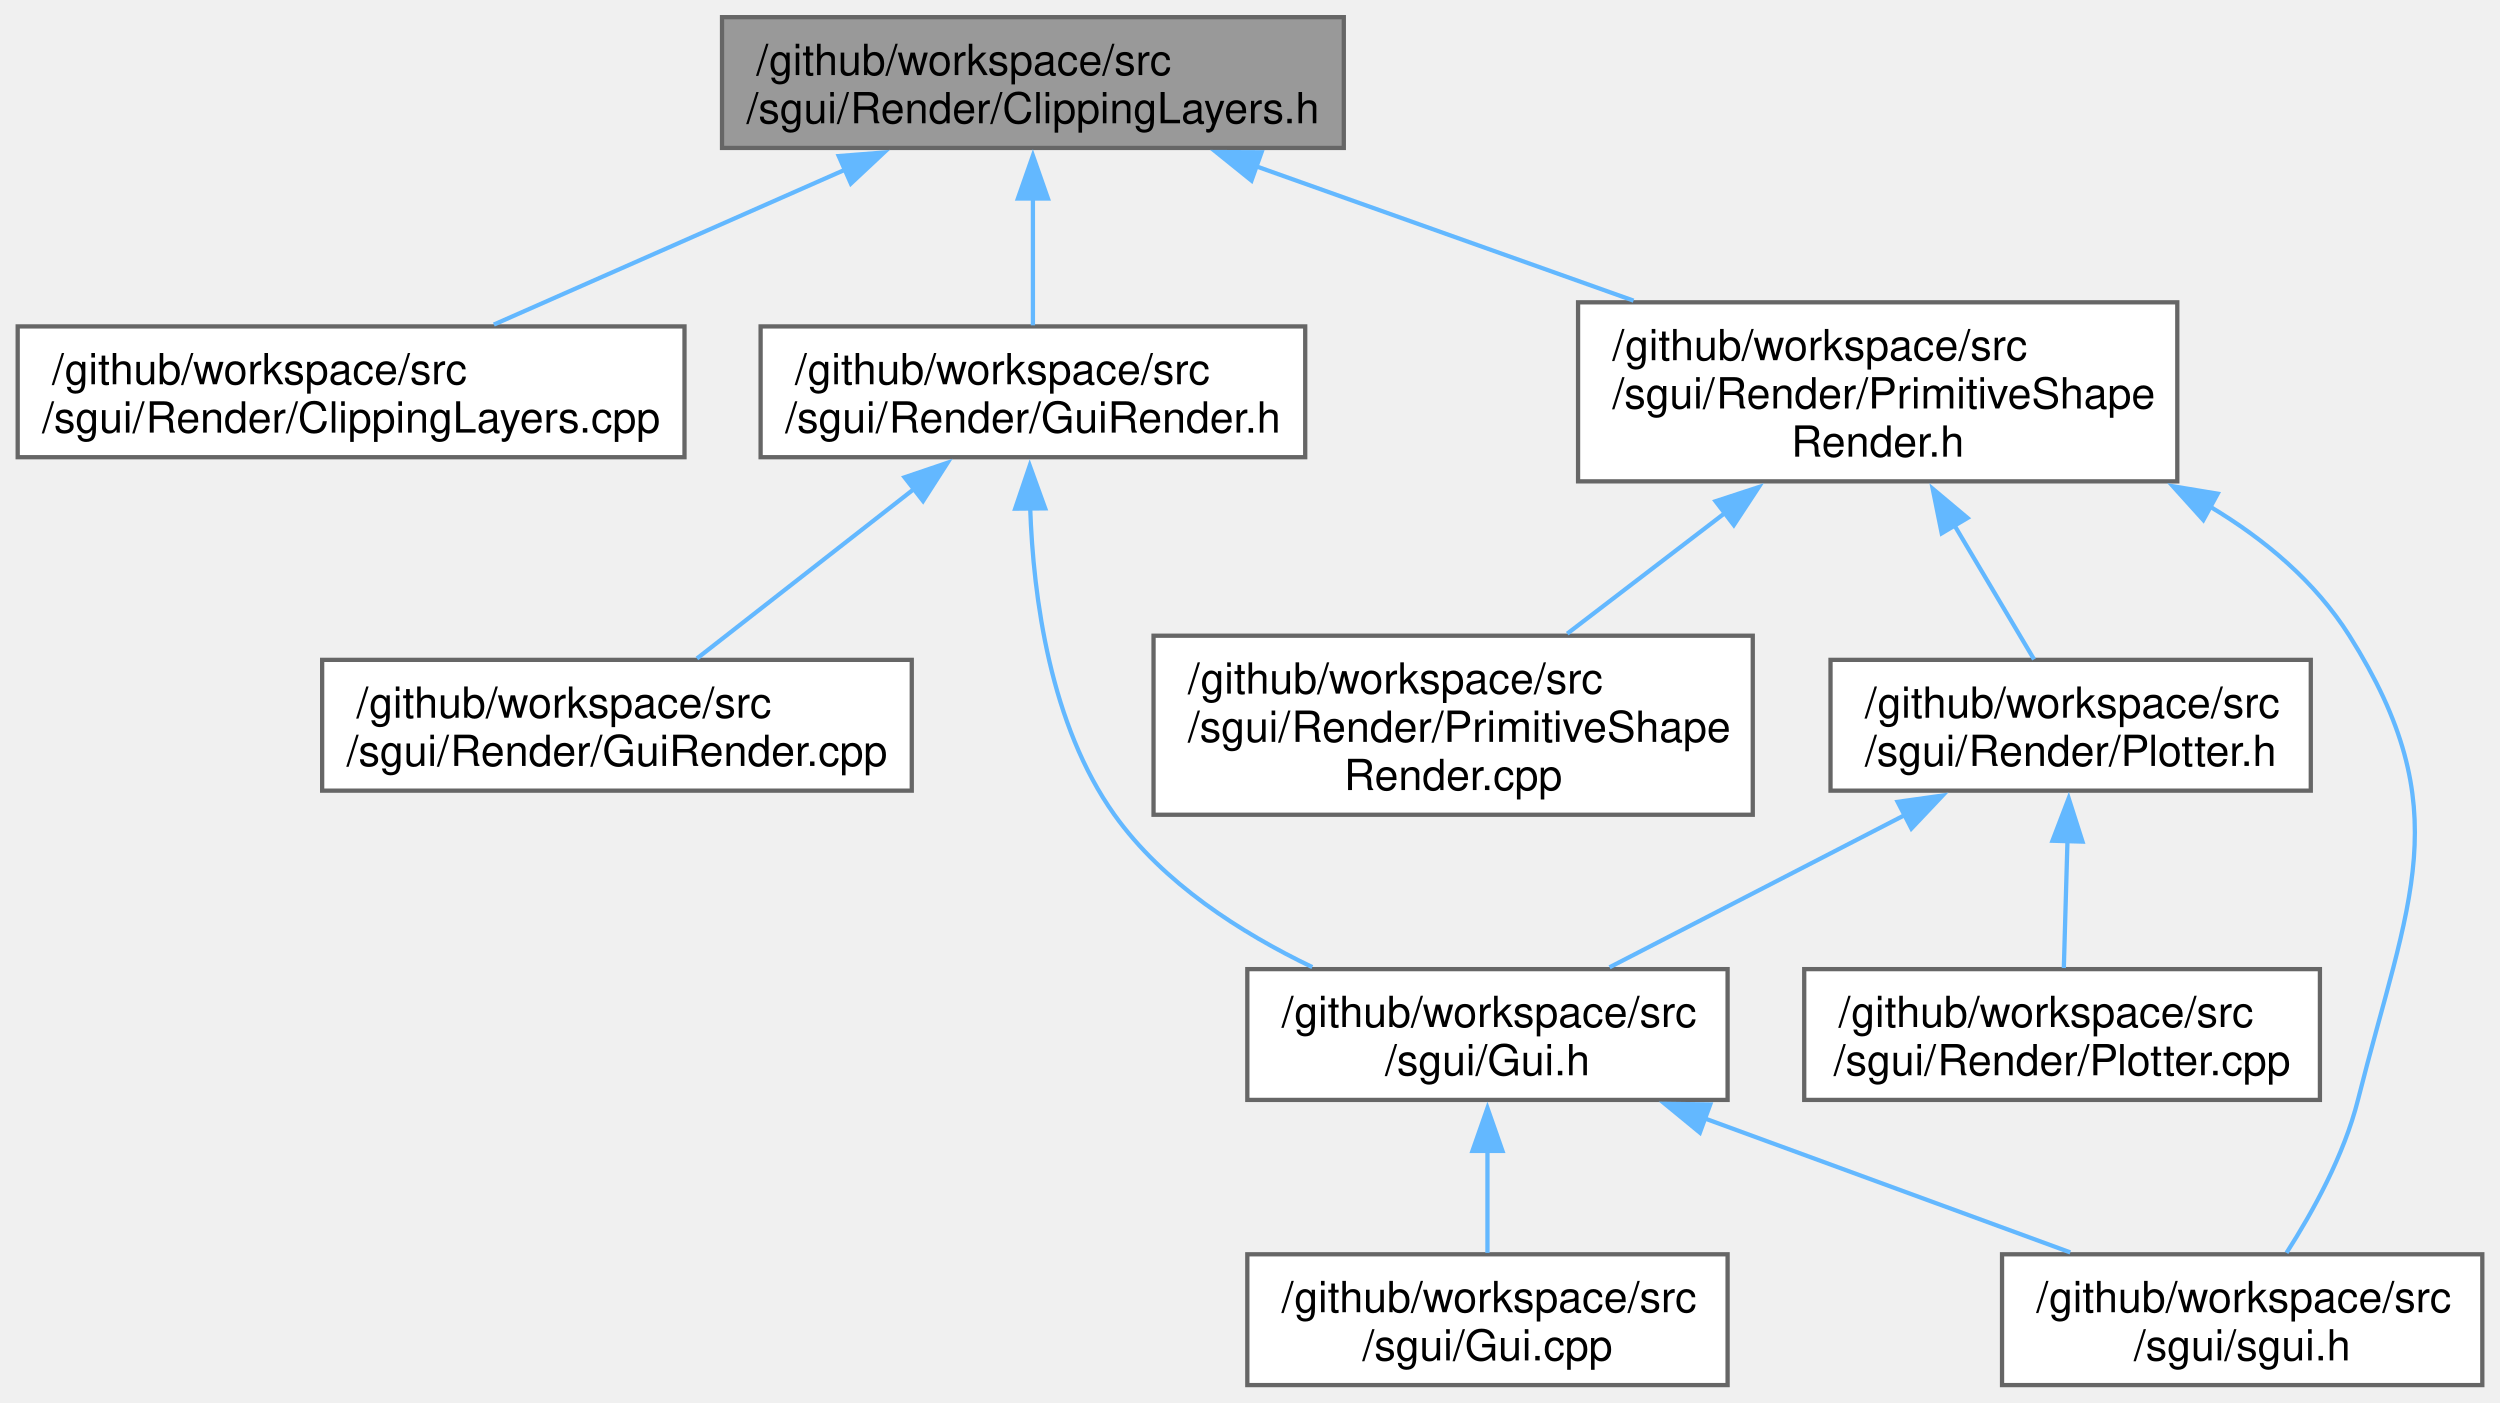
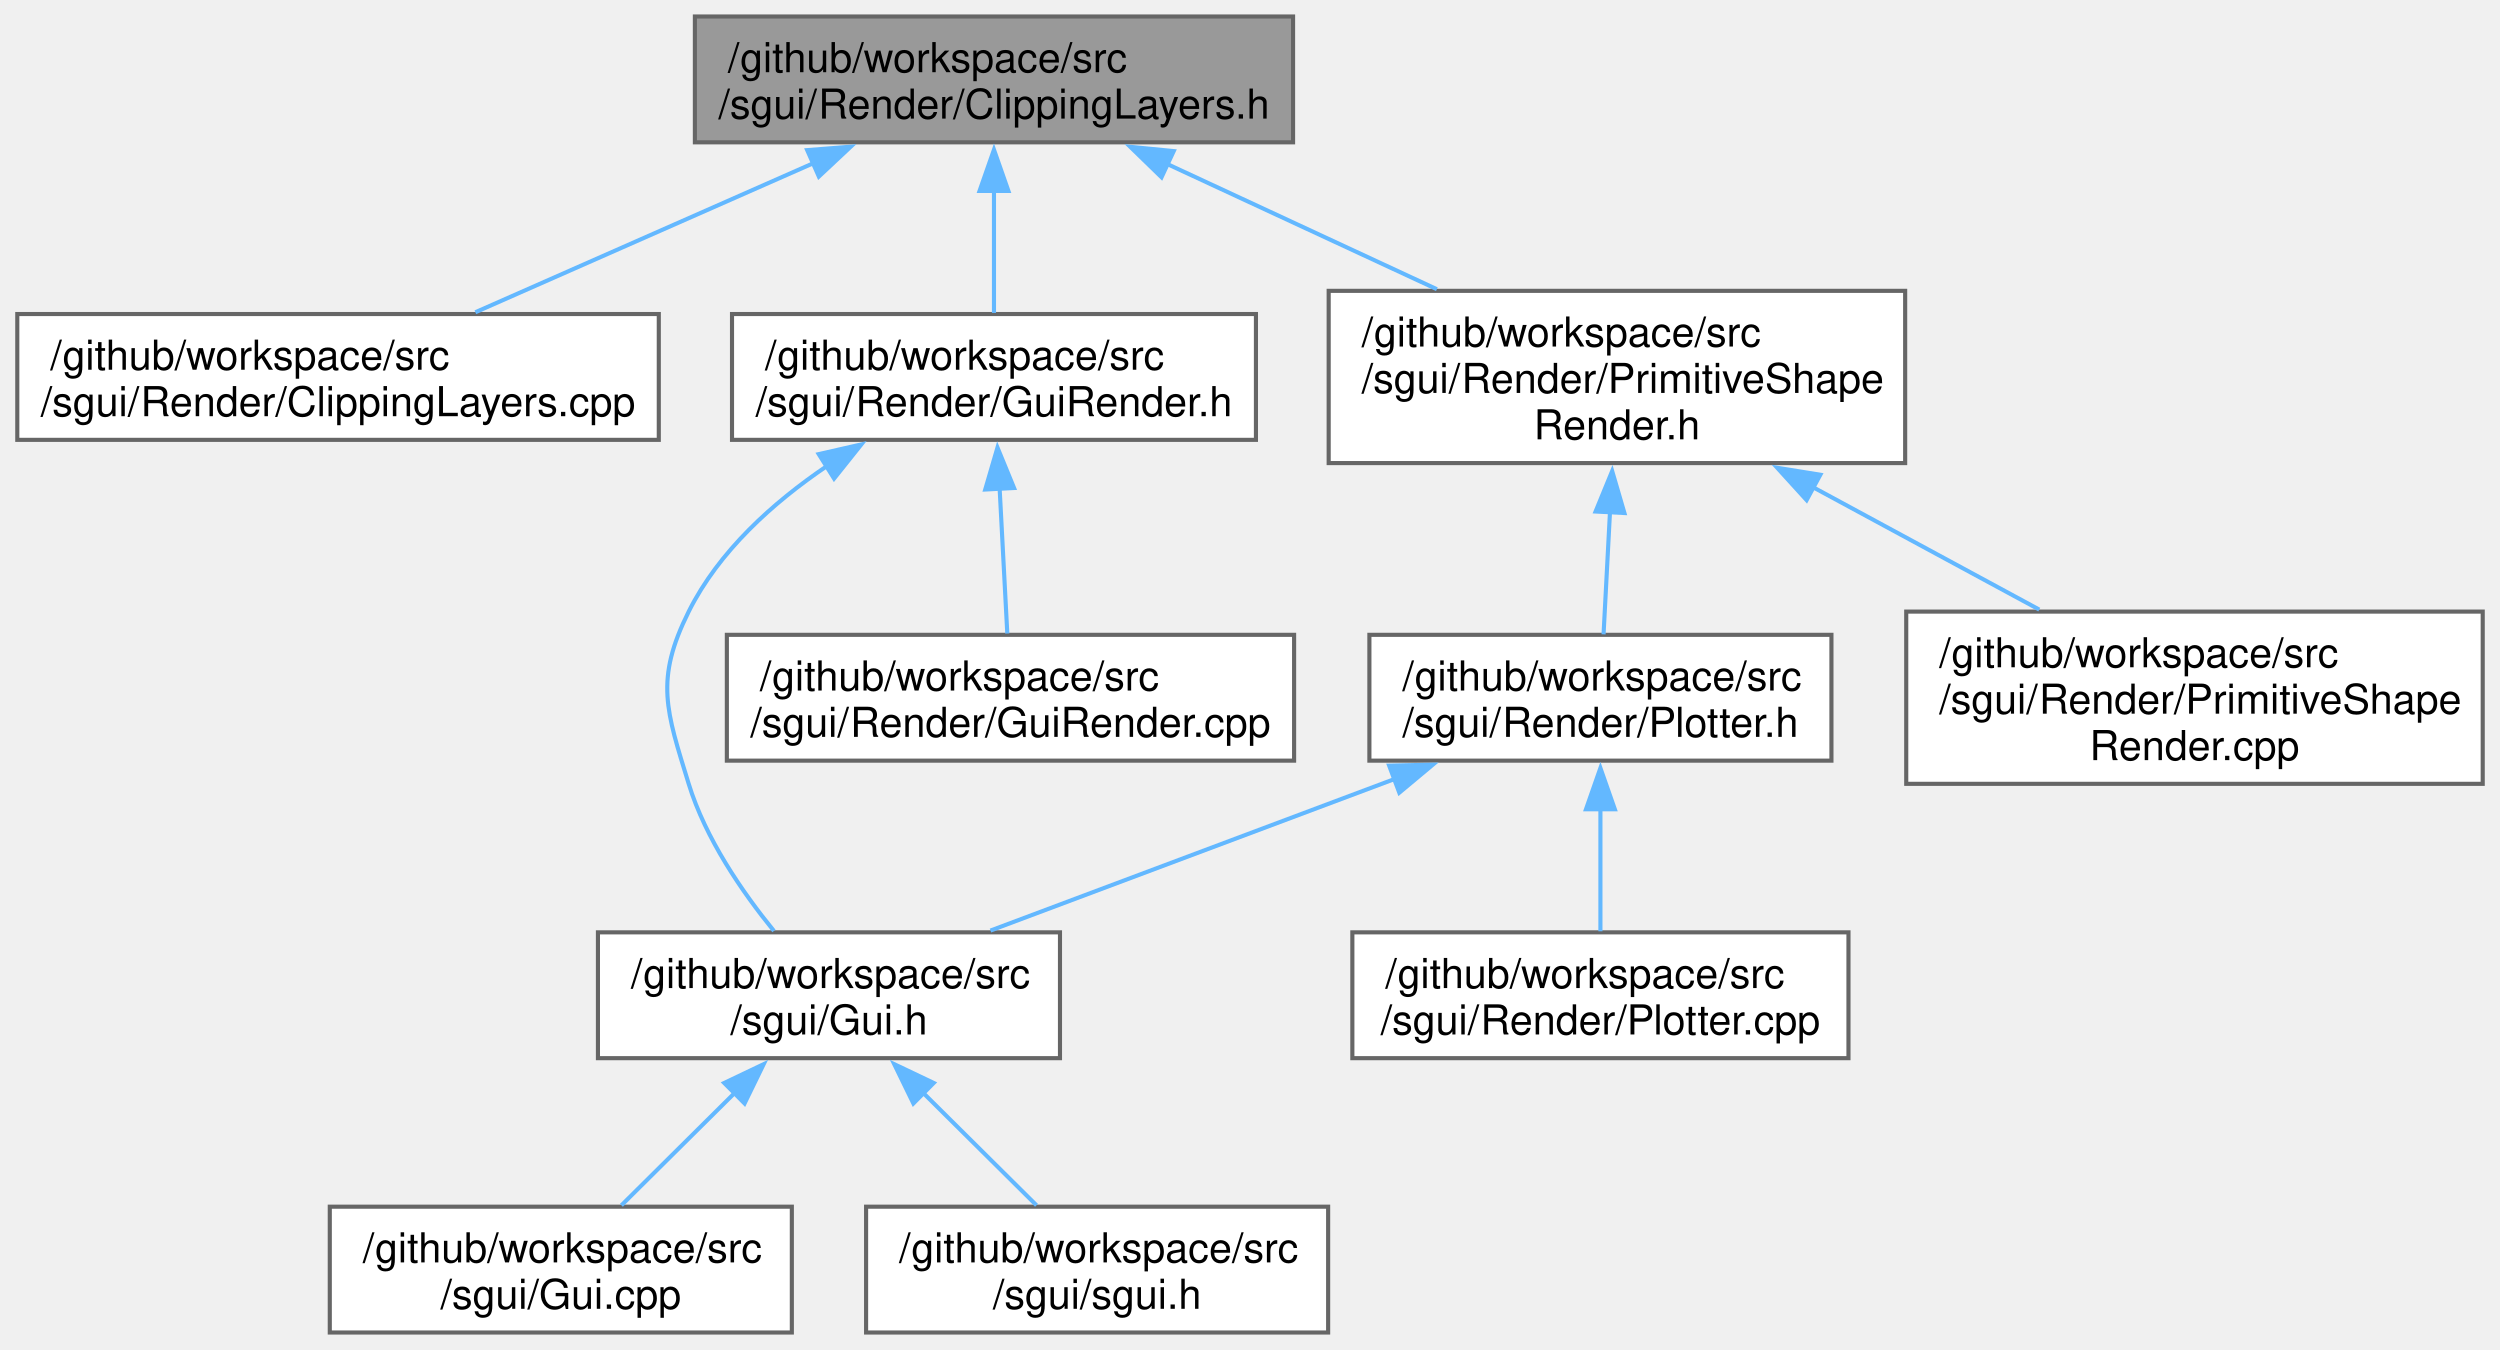
- <svg xmlns="http://www.w3.org/2000/svg" xmlns:xlink="http://www.w3.org/1999/xlink" width="583pt" height="327pt" viewBox="0.00 0.00 582.75 327.00">
+ <svg xmlns="http://www.w3.org/2000/svg" xmlns:xlink="http://www.w3.org/1999/xlink" width="606pt" height="327pt" viewBox="0.00 0.00 605.62 327.00">
  <g id="graph0" class="graph" transform="scale(1 1) rotate(0) translate(4 323)">
    <g id="Node000001" class="node">
      <g id="a_Node000001">
        <a xlink:title=" ">
          <polygon fill="#999999" stroke="#666666" points="309.25,-319 164.25,-319 164.25,-288.5 309.25,-288.5 309.25,-319" />
          <text text-anchor="start" x="172.25" y="-305.5" font-family="Helvetica,sans-Serif" font-size="10.00">/github/workspace/src</text>
          <text text-anchor="middle" x="236.75" y="-294.25" font-family="Helvetica,sans-Serif" font-size="10.00">/sgui/Render/ClippingLayers.h</text>
        </a>
      </g>
    </g>
    <g id="Node000002" class="node">
      <g id="a_Node000002">
        <a xlink:href="_clipping_layers_8cpp.html" target="_top" xlink:title=" ">
          <polygon fill="white" stroke="#666666" points="155.5,-246.88 0,-246.88 0,-216.38 155.5,-216.38 155.5,-246.88" />
          <text text-anchor="start" x="8" y="-233.38" font-family="Helvetica,sans-Serif" font-size="10.00">/github/workspace/src</text>
          <text text-anchor="middle" x="77.75" y="-222.12" font-family="Helvetica,sans-Serif" font-size="10.00">/sgui/Render/ClippingLayers.cpp</text>
        </a>
      </g>
    </g>
    <g id="edge1_Node000001_Node000002" class="edge">
      <g id="a_edge1_Node000001_Node000002">
        <a xlink:title=" ">
          <path fill="none" stroke="#63b8ff" d="M193.12,-283.51C167.21,-272.08 134.88,-257.82 111.04,-247.31" />
          <polygon fill="#63b8ff" stroke="#63b8ff" points="191.47,-286.61 202.03,-287.44 194.3,-280.2 191.47,-286.61" />
        </a>
      </g>
    </g>
    <g id="Node000003" class="node">
      <g id="a_Node000003">
        <a xlink:href="_gui_render_8h.html" target="_top" xlink:title=" ">
          <polygon fill="white" stroke="#666666" points="300.25,-246.88 173.25,-246.88 173.25,-216.38 300.25,-216.38 300.25,-246.88" />
          <text text-anchor="start" x="181.25" y="-233.38" font-family="Helvetica,sans-Serif" font-size="10.00">/github/workspace/src</text>
          <text text-anchor="middle" x="236.75" y="-222.12" font-family="Helvetica,sans-Serif" font-size="10.00">/sgui/Render/GuiRender.h</text>
        </a>
      </g>
    </g>
    <g id="edge2_Node000001_Node000003" class="edge">
      <g id="a_edge2_Node000001_Node000003">
        <a xlink:title=" ">
          <path fill="none" stroke="#63b8ff" d="M236.75,-276.77C236.75,-266.76 236.75,-255.69 236.75,-247.14" />
          <polygon fill="#63b8ff" stroke="#63b8ff" points="233.25,-276.71 236.75,-286.71 240.25,-276.71 233.25,-276.71" />
        </a>
      </g>
    </g>
    <g id="Node000008" class="node">
      <g id="a_Node000008">
        <a xlink:href="_primitive_shape_render_8h.html" target="_top" xlink:title=" ">
-           <polygon fill="white" stroke="#666666" points="503.62,-252.5 363.88,-252.5 363.88,-210.75 503.62,-210.75 503.62,-252.5" />
-           <text text-anchor="start" x="371.88" y="-239" font-family="Helvetica,sans-Serif" font-size="10.00">/github/workspace/src</text>
-           <text text-anchor="start" x="371.88" y="-227.75" font-family="Helvetica,sans-Serif" font-size="10.00">/sgui/Render/PrimitiveShape</text>
-           <text text-anchor="middle" x="433.75" y="-216.5" font-family="Helvetica,sans-Serif" font-size="10.00">Render.h</text>
+           <polygon fill="white" stroke="#666666" points="457.62,-252.5 317.88,-252.5 317.88,-210.75 457.62,-210.75 457.62,-252.5" />
+           <text text-anchor="start" x="325.88" y="-239" font-family="Helvetica,sans-Serif" font-size="10.00">/github/workspace/src</text>
+           <text text-anchor="start" x="325.88" y="-227.75" font-family="Helvetica,sans-Serif" font-size="10.00">/sgui/Render/PrimitiveShape</text>
+           <text text-anchor="middle" x="387.75" y="-216.5" font-family="Helvetica,sans-Serif" font-size="10.00">Render.h</text>
        </a>
      </g>
    </g>
    <g id="edge7_Node000001_Node000008" class="edge">
      <g id="a_edge7_Node000001_Node000008">
        <a xlink:title=" ">
-           <path fill="none" stroke="#63b8ff" d="M288.86,-284.2C315.94,-274.56 349.07,-262.77 376.82,-252.89" />
-           <polygon fill="#63b8ff" stroke="#63b8ff" points="287.72,-280.89 279.47,-287.54 290.07,-287.49 287.72,-280.89" />
+           <path fill="none" stroke="#63b8ff" d="M278.64,-283.29C299.02,-273.83 323.51,-262.46 344.11,-252.89" />
+           <polygon fill="#63b8ff" stroke="#63b8ff" points="277.37,-280.03 269.78,-287.41 280.32,-286.37 277.37,-280.03" />
        </a>
      </g>
    </g>
    <g id="Node000004" class="node">
      <g id="a_Node000004">
        <a xlink:href="_gui_8h.html" target="_top" xlink:title=" ">
-           <polygon fill="white" stroke="#666666" points="398.75,-97 286.75,-97 286.75,-66.5 398.75,-66.5 398.75,-97" />
-           <text text-anchor="start" x="294.75" y="-83.5" font-family="Helvetica,sans-Serif" font-size="10.00">/github/workspace/src</text>
-           <text text-anchor="middle" x="342.75" y="-72.25" font-family="Helvetica,sans-Serif" font-size="10.00">/sgui/Gui.h</text>
+           <polygon fill="white" stroke="#666666" points="252.75,-97 140.75,-97 140.75,-66.5 252.75,-66.5 252.75,-97" />
+           <text text-anchor="start" x="148.75" y="-83.5" font-family="Helvetica,sans-Serif" font-size="10.00">/github/workspace/src</text>
+           <text text-anchor="middle" x="196.75" y="-72.25" font-family="Helvetica,sans-Serif" font-size="10.00">/sgui/Gui.h</text>
        </a>
      </g>
    </g>
    <g id="edge3_Node000003_Node000004" class="edge">
      <g id="a_edge3_Node000003_Node000004">
        <a xlink:title=" ">
-           <path fill="none" stroke="#63b8ff" d="M236.11,-204.61C236.84,-183.5 240.83,-153.92 255.75,-133 267.09,-117.1 285.17,-105.49 301.9,-97.47" />
-           <polygon fill="#63b8ff" stroke="#63b8ff" points="232.61,-204.38 236.01,-214.41 239.61,-204.45 232.61,-204.38" />
+           <path fill="none" stroke="#63b8ff" d="M196.34,-210.09C183.15,-201.16 170.03,-189.36 162.75,-174.75 154.48,-158.14 157.31,-150.74 162.75,-133 166.82,-119.71 175.74,-106.76 183.41,-97.34" />
+           <polygon fill="#63b8ff" stroke="#63b8ff" points="194.27,-212.92 204.6,-215.27 197.99,-206.99 194.27,-212.92" />
        </a>
      </g>
    </g>
    <g id="Node000007" class="node">
      <g id="a_Node000007">
        <a xlink:href="_gui_render_8cpp.html" target="_top" xlink:title=" ">
-           <polygon fill="white" stroke="#666666" points="208.5,-169.12 71,-169.12 71,-138.62 208.5,-138.62 208.5,-169.12" />
-           <text text-anchor="start" x="79" y="-155.62" font-family="Helvetica,sans-Serif" font-size="10.00">/github/workspace/src</text>
-           <text text-anchor="middle" x="139.75" y="-144.38" font-family="Helvetica,sans-Serif" font-size="10.00">/sgui/Render/GuiRender.cpp</text>
+           <polygon fill="white" stroke="#666666" points="309.5,-169.12 172,-169.12 172,-138.62 309.5,-138.62 309.5,-169.12" />
+           <text text-anchor="start" x="180" y="-155.62" font-family="Helvetica,sans-Serif" font-size="10.00">/github/workspace/src</text>
+           <text text-anchor="middle" x="240.75" y="-144.38" font-family="Helvetica,sans-Serif" font-size="10.00">/sgui/Render/GuiRender.cpp</text>
        </a>
      </g>
    </g>
    <g id="edge6_Node000003_Node000007" class="edge">
      <g id="a_edge6_Node000003_Node000007">
        <a xlink:title=" ">
-           <path fill="none" stroke="#63b8ff" d="M209.01,-208.96C192.78,-196.29 172.74,-180.64 158.4,-169.44" />
-           <polygon fill="#63b8ff" stroke="#63b8ff" points="206.82,-211.69 216.85,-215.09 211.13,-206.17 206.82,-211.69" />
+           <path fill="none" stroke="#63b8ff" d="M238.12,-204.6C238.75,-192.84 239.46,-179.38 239.98,-169.44" />
+           <polygon fill="#63b8ff" stroke="#63b8ff" points="234.63,-204.34 237.6,-214.51 241.62,-204.71 234.63,-204.34" />
        </a>
      </g>
    </g>
    <g id="Node000005" class="node">
      <g id="a_Node000005">
        <a xlink:href="_gui_8cpp.html" target="_top" xlink:title=" ">
-           <polygon fill="white" stroke="#666666" points="398.75,-30.5 286.75,-30.5 286.75,0 398.75,0 398.75,-30.5" />
-           <text text-anchor="start" x="294.75" y="-17" font-family="Helvetica,sans-Serif" font-size="10.00">/github/workspace/src</text>
-           <text text-anchor="middle" x="342.75" y="-5.75" font-family="Helvetica,sans-Serif" font-size="10.00">/sgui/Gui.cpp</text>
+           <polygon fill="white" stroke="#666666" points="187.75,-30.5 75.75,-30.5 75.75,0 187.75,0 187.75,-30.5" />
+           <text text-anchor="start" x="83.75" y="-17" font-family="Helvetica,sans-Serif" font-size="10.00">/github/workspace/src</text>
+           <text text-anchor="middle" x="131.75" y="-5.75" font-family="Helvetica,sans-Serif" font-size="10.00">/sgui/Gui.cpp</text>
        </a>
      </g>
    </g>
    <g id="edge4_Node000004_Node000005" class="edge">
      <g id="a_edge4_Node000004_Node000005">
        <a xlink:title=" ">
-           <path fill="none" stroke="#63b8ff" d="M342.75,-54.81C342.75,-46.64 342.75,-37.91 342.75,-30.83" />
-           <polygon fill="#63b8ff" stroke="#63b8ff" points="339.25,-54.6 342.75,-64.6 346.25,-54.6 339.25,-54.6" />
+           <path fill="none" stroke="#63b8ff" d="M174.01,-58.19C164.86,-49.11 154.58,-38.9 146.44,-30.83" />
+           <polygon fill="#63b8ff" stroke="#63b8ff" points="171.36,-60.49 180.93,-65.05 176.29,-55.52 171.36,-60.49" />
        </a>
      </g>
    </g>
    <g id="Node000006" class="node">
      <g id="a_Node000006">
        <a xlink:href="sgui_8h.html" target="_top" xlink:title=" ">
-           <polygon fill="white" stroke="#666666" points="574.75,-30.5 462.75,-30.5 462.75,0 574.75,0 574.75,-30.5" />
-           <text text-anchor="start" x="470.75" y="-17" font-family="Helvetica,sans-Serif" font-size="10.00">/github/workspace/src</text>
-           <text text-anchor="middle" x="518.75" y="-5.75" font-family="Helvetica,sans-Serif" font-size="10.00">/sgui/sgui.h</text>
+           <polygon fill="white" stroke="#666666" points="317.75,-30.5 205.75,-30.5 205.75,0 317.75,0 317.75,-30.5" />
+           <text text-anchor="start" x="213.75" y="-17" font-family="Helvetica,sans-Serif" font-size="10.00">/github/workspace/src</text>
+           <text text-anchor="middle" x="261.75" y="-5.75" font-family="Helvetica,sans-Serif" font-size="10.00">/sgui/sgui.h</text>
        </a>
      </g>
    </g>
    <g id="edge5_Node000004_Node000006" class="edge">
      <g id="a_edge5_Node000004_Node000006">
        <a xlink:title=" ">
-           <path fill="none" stroke="#63b8ff" d="M393.15,-62.28C420.29,-52.33 453.3,-40.24 478.67,-30.94" />
-           <polygon fill="#63b8ff" stroke="#63b8ff" points="392.29,-58.87 384.11,-65.59 394.7,-65.44 392.29,-58.87" />
-         </a>
-       </g>
-     </g>
-     <g id="edge12_Node000008_Node000006" class="edge">
-       <g id="a_edge12_Node000008_Node000006">
-         <a xlink:title=" ">
-           <path fill="none" stroke="#63b8ff" d="M511.27,-204.85C524.12,-197.16 535.82,-187.31 543.75,-174.75 569.44,-134.06 557.49,-113.16 545.75,-66.5 542.51,-53.63 535.27,-40.47 529.09,-30.84" />
-           <polygon fill="#63b8ff" stroke="#63b8ff" points="509.69,-201.73 502.59,-209.6 513.04,-207.87 509.69,-201.73" />
+           <path fill="none" stroke="#63b8ff" d="M219.49,-58.19C228.64,-49.11 238.92,-38.9 247.06,-30.83" />
+           <polygon fill="#63b8ff" stroke="#63b8ff" points="217.21,-55.52 212.57,-65.05 222.14,-60.49 217.21,-55.52" />
        </a>
      </g>
    </g>
    <g id="Node000009" class="node">
      <g id="a_Node000009">
        <a xlink:href="_plotter_8h.html" target="_top" xlink:title=" ">
-           <polygon fill="white" stroke="#666666" points="534.75,-169.12 422.75,-169.12 422.75,-138.62 534.75,-138.62 534.75,-169.12" />
-           <text text-anchor="start" x="430.75" y="-155.62" font-family="Helvetica,sans-Serif" font-size="10.00">/github/workspace/src</text>
-           <text text-anchor="middle" x="478.75" y="-144.38" font-family="Helvetica,sans-Serif" font-size="10.00">/sgui/Render/Plotter.h</text>
+           <polygon fill="white" stroke="#666666" points="439.75,-169.12 327.75,-169.12 327.75,-138.62 439.75,-138.62 439.75,-169.12" />
+           <text text-anchor="start" x="335.75" y="-155.62" font-family="Helvetica,sans-Serif" font-size="10.00">/github/workspace/src</text>
+           <text text-anchor="middle" x="383.75" y="-144.38" font-family="Helvetica,sans-Serif" font-size="10.00">/sgui/Render/Plotter.h</text>
        </a>
      </g>
    </g>
    <g id="edge8_Node000008_Node000009" class="edge">
      <g id="a_edge8_Node000008_Node000009">
        <a xlink:title=" ">
-           <path fill="none" stroke="#63b8ff" d="M451.51,-200.73C457.95,-189.88 464.94,-178.12 470.22,-169.23" />
-           <polygon fill="#63b8ff" stroke="#63b8ff" points="448.68,-198.64 446.58,-209.02 454.7,-202.21 448.68,-198.64" />
+           <path fill="none" stroke="#63b8ff" d="M386.08,-199.06C385.54,-188.69 384.95,-177.67 384.51,-169.23" />
+           <polygon fill="#63b8ff" stroke="#63b8ff" points="382.58,-199.01 386.6,-208.81 389.57,-198.64 382.58,-199.01" />
        </a>
      </g>
    </g>
    <g id="Node000011" class="node">
      <g id="a_Node000011">
        <a xlink:href="_primitive_shape_render_8cpp.html" target="_top" xlink:title=" ">
-           <polygon fill="white" stroke="#666666" points="404.62,-174.75 264.88,-174.75 264.88,-133 404.62,-133 404.62,-174.75" />
-           <text text-anchor="start" x="272.88" y="-161.25" font-family="Helvetica,sans-Serif" font-size="10.00">/github/workspace/src</text>
-           <text text-anchor="start" x="272.88" y="-150" font-family="Helvetica,sans-Serif" font-size="10.00">/sgui/Render/PrimitiveShape</text>
-           <text text-anchor="middle" x="334.75" y="-138.75" font-family="Helvetica,sans-Serif" font-size="10.00">Render.cpp</text>
+           <polygon fill="white" stroke="#666666" points="597.62,-174.75 457.88,-174.75 457.88,-133 597.62,-133 597.62,-174.75" />
+           <text text-anchor="start" x="465.88" y="-161.25" font-family="Helvetica,sans-Serif" font-size="10.00">/github/workspace/src</text>
+           <text text-anchor="start" x="465.88" y="-150" font-family="Helvetica,sans-Serif" font-size="10.00">/sgui/Render/PrimitiveShape</text>
+           <text text-anchor="middle" x="527.75" y="-138.75" font-family="Helvetica,sans-Serif" font-size="10.00">Render.cpp</text>
        </a>
      </g>
    </g>
    <g id="edge11_Node000008_Node000011" class="edge">
      <g id="a_edge11_Node000008_Node000011">
        <a xlink:title=" ">
-           <path fill="none" stroke="#63b8ff" d="M398.22,-203.44C386.06,-194.14 372.68,-183.9 361.35,-175.23" />
-           <polygon fill="#63b8ff" stroke="#63b8ff" points="395.95,-206.11 406.02,-209.41 400.2,-200.55 395.95,-206.11" />
+           <path fill="none" stroke="#63b8ff" d="M435.23,-204.93C453.14,-195.24 473.25,-184.37 490.13,-175.23" />
+           <polygon fill="#63b8ff" stroke="#63b8ff" points="433.73,-201.77 426.6,-209.61 437.06,-207.92 433.73,-201.77" />
        </a>
      </g>
    </g>
    <g id="edge9_Node000009_Node000004" class="edge">
      <g id="a_edge9_Node000009_Node000004">
        <a xlink:title=" ">
-           <path fill="none" stroke="#63b8ff" d="M440.24,-133.02C418.29,-121.7 391.25,-107.76 371.22,-97.43" />
-           <polygon fill="#63b8ff" stroke="#63b8ff" points="438.4,-136.01 448.89,-137.48 441.61,-129.79 438.4,-136.01" />
+           <path fill="none" stroke="#63b8ff" d="M334.05,-134.24C303.32,-122.71 264.44,-108.13 235.9,-97.43" />
+           <polygon fill="#63b8ff" stroke="#63b8ff" points="332.54,-137.41 343.13,-137.64 335,-130.85 332.54,-137.41" />
        </a>
      </g>
    </g>
    <g id="Node000010" class="node">
      <g id="a_Node000010">
        <a xlink:href="_plotter_8cpp.html" target="_top" xlink:title=" ">
-           <polygon fill="white" stroke="#666666" points="536.88,-97 416.62,-97 416.62,-66.5 536.88,-66.5 536.88,-97" />
-           <text text-anchor="start" x="424.62" y="-83.5" font-family="Helvetica,sans-Serif" font-size="10.00">/github/workspace/src</text>
-           <text text-anchor="middle" x="476.75" y="-72.25" font-family="Helvetica,sans-Serif" font-size="10.00">/sgui/Render/Plotter.cpp</text>
+           <polygon fill="white" stroke="#666666" points="443.88,-97 323.62,-97 323.62,-66.5 443.88,-66.5 443.88,-97" />
+           <text text-anchor="start" x="331.62" y="-83.5" font-family="Helvetica,sans-Serif" font-size="10.00">/github/workspace/src</text>
+           <text text-anchor="middle" x="383.75" y="-72.25" font-family="Helvetica,sans-Serif" font-size="10.00">/sgui/Render/Plotter.cpp</text>
        </a>
      </g>
    </g>
    <g id="edge10_Node000009_Node000010" class="edge">
      <g id="a_edge10_Node000009_Node000010">
        <a xlink:title=" ">
-           <path fill="none" stroke="#63b8ff" d="M478.01,-126.9C477.72,-116.89 477.41,-105.81 477.16,-97.26" />
-           <polygon fill="#63b8ff" stroke="#63b8ff" points="474.51,-126.94 478.29,-136.83 481.51,-126.74 474.51,-126.94" />
+           <path fill="none" stroke="#63b8ff" d="M383.75,-126.9C383.75,-116.89 383.75,-105.81 383.75,-97.26" />
+           <polygon fill="#63b8ff" stroke="#63b8ff" points="380.25,-126.83 383.75,-136.83 387.25,-126.83 380.25,-126.83" />
        </a>
      </g>
    </g>
  </g>
</svg>
